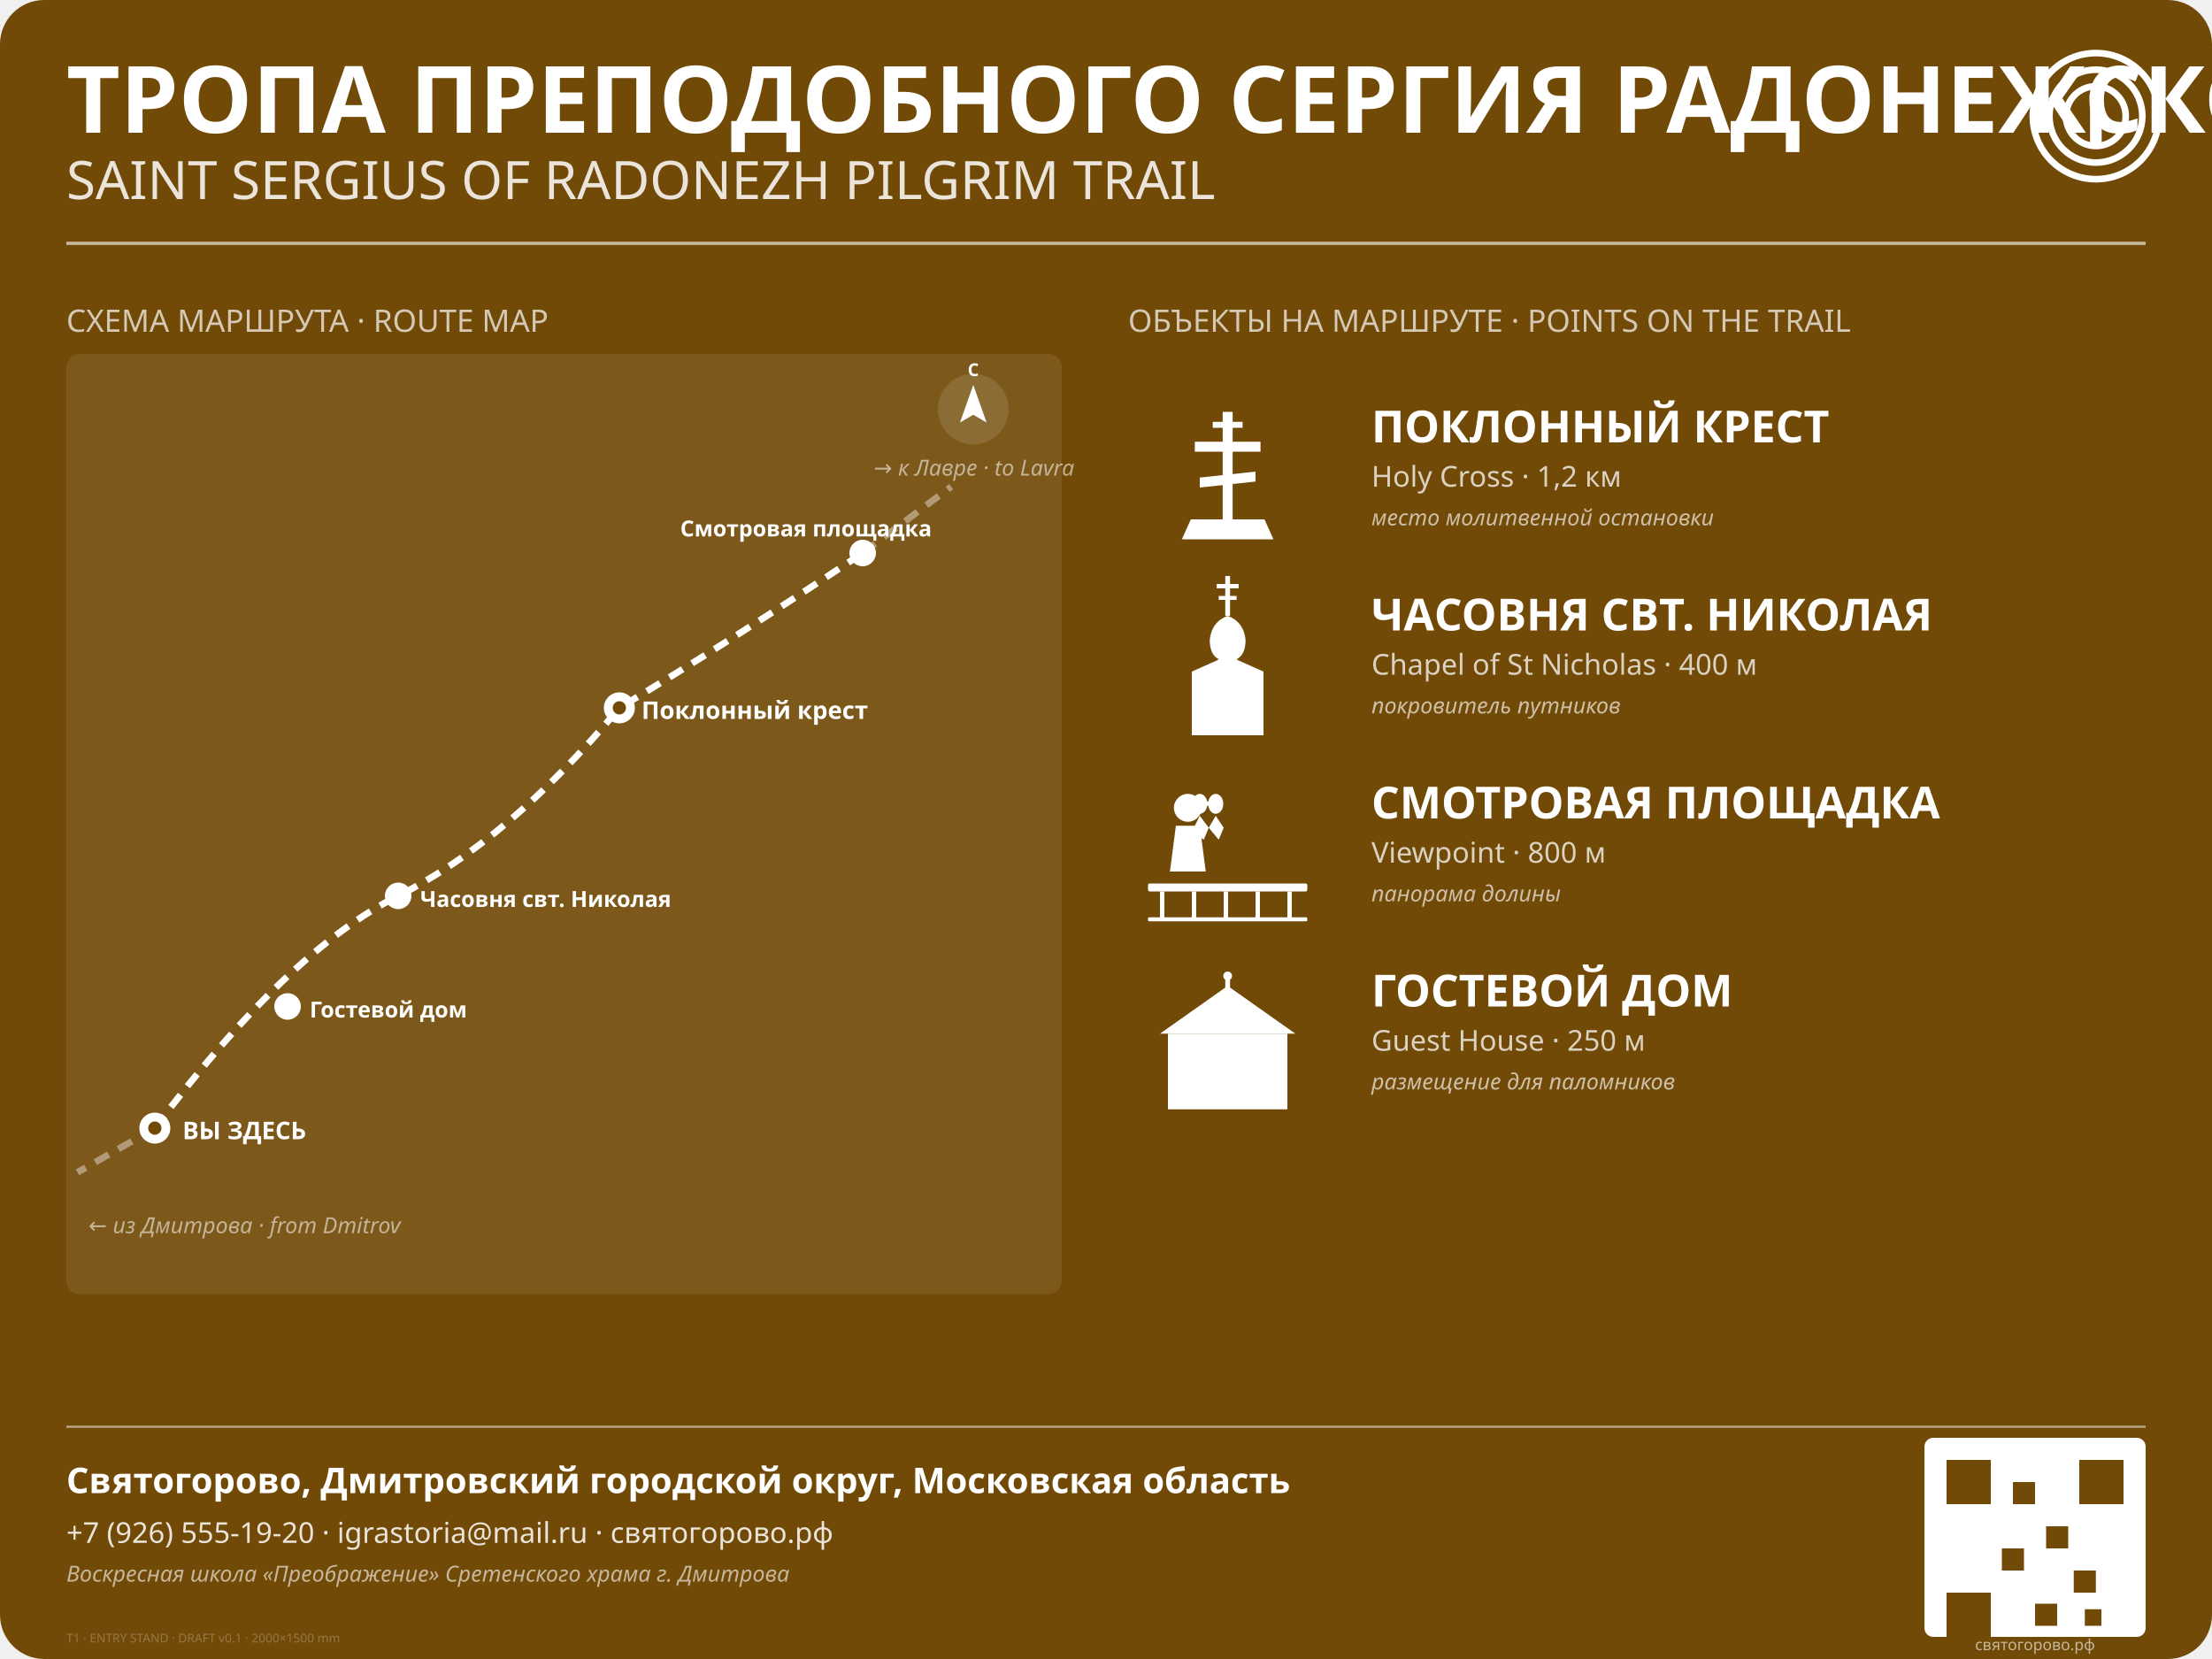
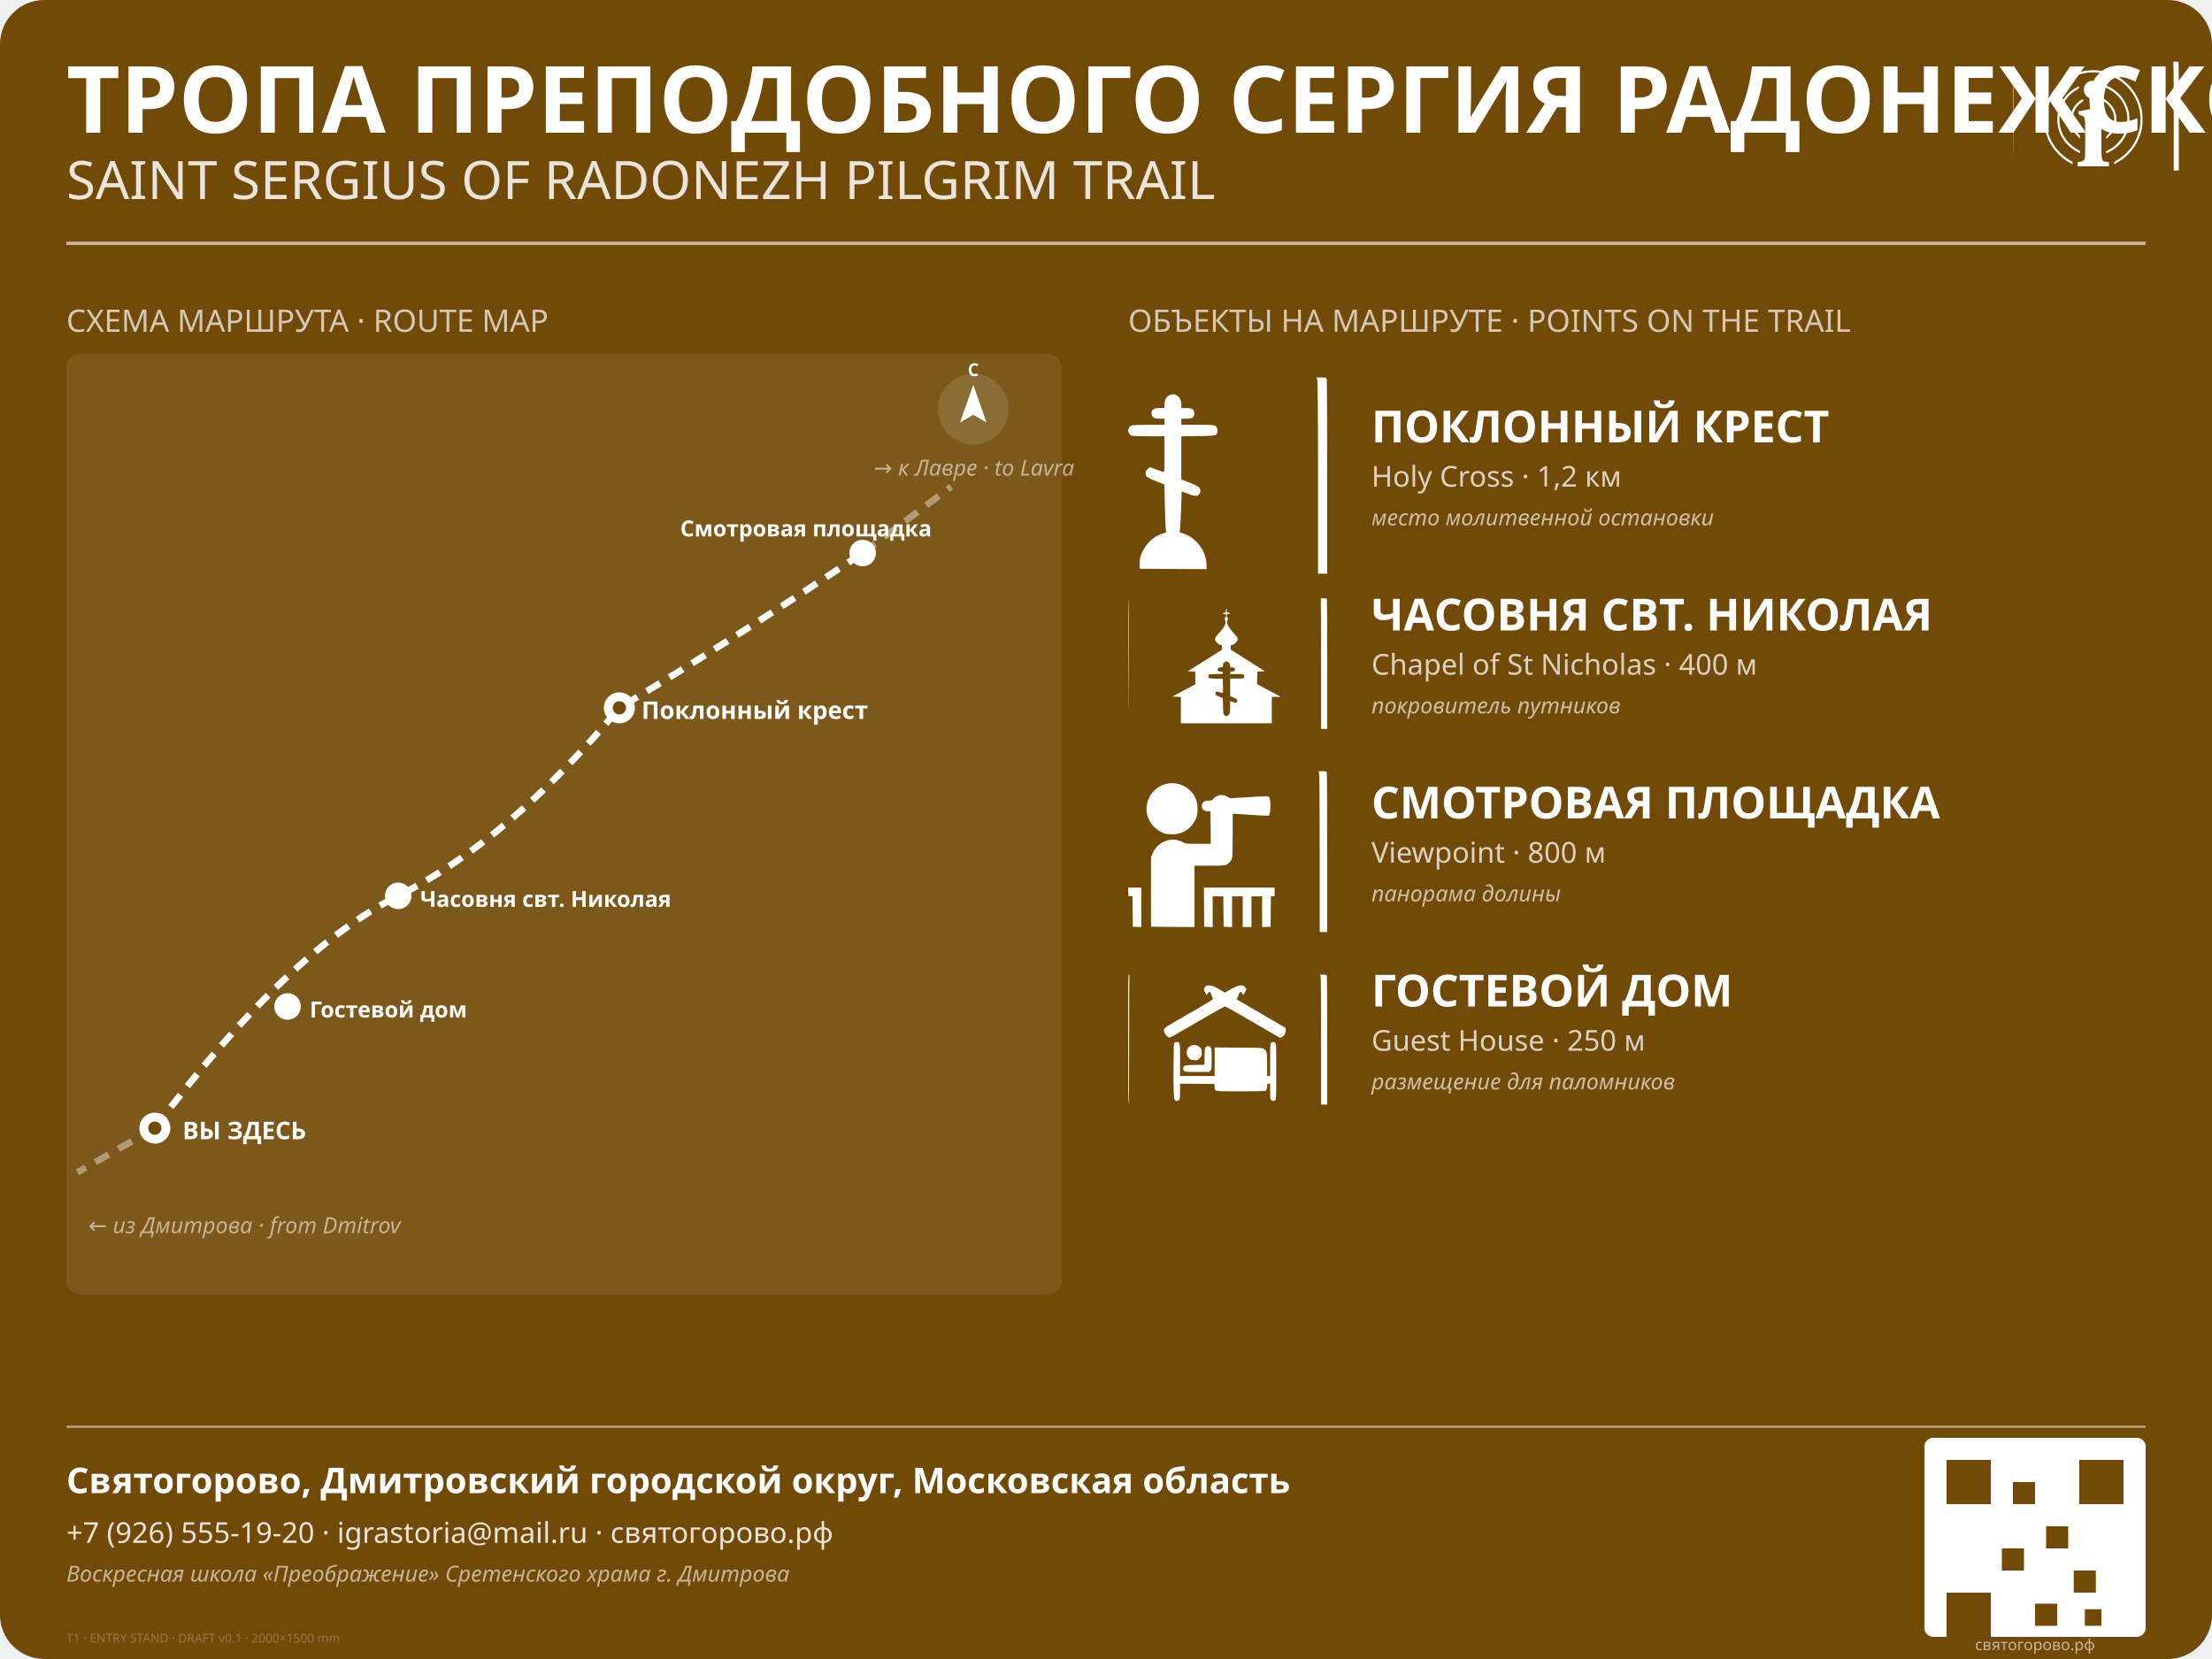
<svg xmlns="http://www.w3.org/2000/svg" viewBox="0 0 2000 1500" role="img" aria-label="T1: Главный въездной стенд деревни Святогорово">
  <defs>
-     <g id="pict-cross" fill="#fff">
-       <path d="M 270 820 L 730 820 L 685 720 L 315 720 Z" />
-       <rect x="475" y="180" width="50" height="540" />
-       <rect x="425" y="230" width="150" height="30" />
-       <rect x="335" y="330" width="330" height="50" />
-       <path d="M 360 510 L 640 480 L 640 530 L 360 560 Z" />
+     <g id="pict-cross">
+       <g transform="translate(0 6.97772) scale(3.83675)">
+         <g transform="translate(-161.3627,437) scale(0.1,-0.1)" fill="#fff">
+           <path d="M4090 4344 c6 -16 10 -491 10 -1285 l0 -1259 60 0 60 0 0 1263 c0 694 -3 1272 -6 1285 -6 20 -12 22 -70 22 l-64 0 10 -26z" />
+           <path d="M2148 4134 c-37 -19 -58 -63 -58 -119 l0 -45 -65 0 c-75 0 -105 -20 -105 -70 0 -50 30 -70 105 -70 l65 0 0 -40 0 -40 -204 0 c-113 0 -216 -4 -229 -9 -13 -5 -29 -23 -36 -39 -10 -25 -10 -35 3 -60 8 -16 26 -32 38 -36 13 -3 114 -6 226 -6 l202 0 0 -236 c0 -220 -1 -236 -17 -231 -10 3 -53 18 -95 33 l-77 29 -28 -21 c-32 -24 -41 -65 -20 -97 9 -14 55 -38 125 -65 l111 -43 5 -252 c3 -139 8 -280 11 -313 l7 -62 -49 -16 c-112 -37 -206 -122 -260 -234 -31 -64 -36 -85 -37 -151 l-1 -76 438 -3 437 -2 0 52 c-1 181 -128 356 -302 414 l-50 16 7 62 c3 33 9 154 13 268 l7 207 73 -30 c90 -36 135 -38 156 -7 23 33 20 73 -8 95 -13 11 -69 37 -125 59 l-101 39 0 282 0 282 220 3 c192 3 221 5 237 20 26 26 22 86 -6 109 -21 17 -43 19 -237 19 l-214 0 0 40 0 40 63 0 c79 0 107 17 107 66 0 55 -27 74 -105 74 l-65 0 0 45 c0 104 -81 163 -162 119z" />
+         </g>
+       </g>
    </g>
-     <g id="pict-church" fill="#fff">
-       <rect x="488" y="60" width="24" height="200" />
-       <rect x="445" y="100" width="110" height="22" />
-       <rect x="455" y="160" width="90" height="20" />
-       <path d="M 500 260 Q 420 290 410 380 Q 410 460 460 480 L 540 480 Q 590 460 590 380 Q 580 290 500 260 Z" />
-       <rect x="450" y="480" width="100" height="60" />
-       <path d="M 320 540 L 500 460 L 680 540 Z" />
-       <rect x="320" y="540" width="360" height="320" />
-       <path d="M 460 860 L 460 730 Q 460 700 500 700 Q 540 700 540 730 L 540 860 Z" />
-       <rect x="360" y="640" width="40" height="80" rx="20" />
-       <rect x="600" y="640" width="40" height="80" rx="20" />
+     <g id="pict-church">
+       <g transform="translate(0 172.024) scale(2.55234)">
+         <g transform="translate(-31.20252,437.0001) scale(0.1,-0.1)" fill="#fff">
+           <path d="M312 3083 c2 -709 4 -1081 5 -828 7 1215 7 2115 1 2115 -5 0 -7 -579 -6 -1287z" />
+           <path d="M4104 4348 c3 -13 6 -591 6 -1285 l0 -1263 60 0 60 0 0 1269 c0 698 -3 1276 -6 1285 -5 12 -21 16 -66 16 -58 0 -60 -1 -54 -22z" />
+           <path d="M2239 4153 c-1 -4 -2 -21 -3 -38 -1 -27 -4 -30 -28 -27 -20 2 -28 -2 -28 -13 0 -11 8 -15 28 -13 23 3 27 -1 30 -25 2 -17 -4 -37 -14 -48 -15 -17 -16 -24 -6 -39 34 -54 -5 -145 -108 -254 -74 -78 -94 -113 -84 -152 8 -32 81 -94 111 -94 22 0 24 -3 21 -47 l-3 -47 -333 -211 -333 -210 73 -5 73 -5 0 -123 0 -124 -228 -121 -227 -122 85 -3 85 -3 0 -259 0 -260 895 0 895 0 0 260 0 260 88 0 87 0 -30 18 c-16 10 -88 49 -160 86 -71 38 -163 87 -203 108 l-73 40 3 122 3 121 74 5 74 5 -334 211 -334 211 -3 47 c-3 44 -2 46 24 46 18 0 40 14 70 44 66 66 61 88 -47 204 -101 108 -140 199 -107 252 10 15 9 22 -6 39 -10 11 -16 31 -14 48 3 24 7 28 31 25 19 -2 27 2 27 13 0 10 -7 16 -17 14 -40 -4 -45 0 -38 30 3 17 2 32 -4 36 -6 3 -12 3 -12 -2z m34 -1034 c28 -13 47 -48 47 -84 0 -22 4 -25 40 -25 29 0 42 -5 50 -20 18 -34 -4 -60 -50 -60 -36 0 -40 -3 -40 -25 l0 -25 121 0 c130 0 159 -8 159 -43 0 -42 -17 -47 -152 -47 l-128 0 0 -173 0 -173 58 -24 c72 -29 82 -37 82 -65 0 -42 -24 -50 -85 -27 l-55 21 0 -114 c0 -127 -9 -158 -52 -176 -25 -10 -33 -9 -56 8 -27 20 -27 21 -32 179 l-5 158 -60 26 c-80 34 -85 37 -85 65 0 40 31 48 90 26 38 -15 52 -16 56 -7 3 7 3 70 2 142 l-3 129 -129 3 c-75 1 -135 7 -143 14 -19 16 -16 56 6 68 11 5 77 10 146 10 125 0 126 0 123 23 -2 18 -10 23 -45 25 -81 6 -81 78 0 84 41 3 42 4 45 40 2 26 11 44 29 58 30 23 34 24 66 9z" />
+         </g>
+       </g>
    </g>
-     <g id="pict-view" fill="#fff">
-       <circle cx="300" cy="280" r="70" />
-       <ellipse cx="360" cy="260" rx="38" ry="50" />
-       <ellipse cx="440" cy="260" rx="38" ry="50" />
-       <rect x="392" y="248" width="20" height="22" />
-       <path d="M 360 320 L 405 380 L 380 440 L 320 400 Z" />
-       <path d="M 440 320 L 480 380 L 455 440 L 405 380 Z" />
-       <path d="M 240 370 L 360 370 L 390 600 L 210 600 Z" />
-       <rect x="100" y="660" width="800" height="40" rx="8" />
-       <rect x="160" y="700" width="22" height="140" />
-       <rect x="320" y="700" width="22" height="140" />
-       <rect x="480" y="700" width="22" height="140" />
-       <rect x="640" y="700" width="22" height="140" />
-       <rect x="800" y="700" width="22" height="140" />
-       <rect x="100" y="830" width="800" height="20" rx="6" />
+     <g id="pict-view">
+       <g transform="translate(5.68434e-14 96.028) scale(3.14375)">
+         <g transform="translate(-102.9086,437) scale(0.1,-0.1)" fill="#fff">
+           <path d="M4080 4344 c6 -16 10 -491 10 -1285 l0 -1259 60 0 60 0 0 1269 c0 698 -3 1276 -6 1285 -5 12 -21 16 -70 16 l-64 0 10 -26z" />
+           <path d="M1629 4166 c-271 -75 -393 -393 -238 -621 43 -65 99 -113 168 -147 53 -27 78 -33 150 -36 167 -8 303 66 384 210 37 65 50 127 45 220 -8 177 -116 315 -289 369 -69 22 -152 23 -220 5z" />
+           <path d="M2443 3969 c-23 -11 -49 -31 -58 -45 -13 -20 -23 -24 -70 -24 -71 0 -109 -30 -109 -84 0 -50 30 -79 91 -86 l48 -5 3 -257 2 -258 -199 0 c-190 0 -200 1 -242 24 -24 13 -68 29 -97 36 -155 36 -331 -61 -394 -218 l-23 -57 0 -555 0 -555 348 -3 347 -2 0 490 0 490 240 0 c188 0 247 3 268 14 41 21 81 68 92 107 6 19 10 181 10 371 l0 338 28 0 c15 0 117 -7 227 -15 110 -8 228 -15 262 -15 l61 0 13 38 c7 20 13 73 13 117 0 44 -6 97 -13 118 -15 45 9 43 -364 21 l-268 -16 -49 26 c-58 32 -110 33 -167 5z" />
+           <path d="M1032 2443 l3 -68 32 -3 33 -3 2 -242 3 -242 68 -3 67 -3 0 316 0 315 -105 0 -106 0 3 -67z" />
+           <path d="M2242 2198 l3 -313 68 -3 67 -3 0 246 0 245 85 0 85 0 2 -242 3 -243 68 -3 67 -3 0 246 0 245 85 0 85 0 0 -245 0 -245 70 0 70 0 0 245 0 245 85 0 85 0 0 -245 0 -246 68 3 67 3 3 243 2 242 30 0 30 0 0 70 0 70 -565 0 -565 0 2 -312z" />
+         </g>
+       </g>
    </g>
-     <g id="pict-inn" fill="#fff">
-       <path d="M 160 470 L 500 230 L 840 470 Z" />
-       <rect x="488" y="180" width="24" height="80" rx="6" />
-       <circle cx="500" cy="180" r="22" />
-       <rect x="200" y="470" width="600" height="380" />
-       <ellipse cx="320" cy="640" rx="60" ry="30" />
-       <circle cx="320" cy="610" r="44" />
-       <path d="M 280 670 L 660 670 L 680 740 L 280 740 Z" />
-       <rect x="240" y="740" width="460" height="40" rx="8" />
-       <rect x="250" y="780" width="22" height="50" />
-       <rect x="668" y="780" width="22" height="50" />
+     <g id="pict-inn">
+       <g transform="translate(0 173.913) scale(2.55754)">
+         <g transform="translate(-31,434) scale(0.1,-0.1)" fill="#fff">
+           <path d="M310 3065 c0 -843 3 -1275 10 -1275 7 0 10 426 10 1259 0 693 3 1266 6 1275 4 11 1 16 -10 16 -15 0 -16 -111 -16 -1275z" />
+           <path d="M4091 4308 c5 -20 9 -539 9 -1275 l0 -1243 60 0 60 0 0 1244 c0 684 -3 1258 -6 1275 -6 31 -7 31 -70 31 l-63 0 10 -32z" />
+           <path d="M1825 4105 c-32 -31 -32 -67 1 -123 l26 -44 19 31 c30 50 55 41 74 -24 9 -30 21 -57 26 -60 5 -4 9 -12 9 -19 0 -8 -123 -85 -272 -172 -150 -87 -366 -212 -480 -277 -224 -130 -230 -136 -207 -206 13 -42 43 -77 82 -97 31 -16 -49 -60 856 466 134 78 252 140 260 137 9 -2 163 -89 341 -192 179 -104 418 -242 531 -308 l207 -119 30 16 c48 25 76 72 77 130 l0 50 -95 56 c-52 31 -268 157 -480 280 -212 122 -387 224 -389 226 -2 2 1 10 8 18 6 7 19 38 29 67 21 68 51 78 77 28 19 -35 20 -34 55 33 26 48 25 60 -6 97 -47 56 -127 41 -296 -55 l-97 -56 -96 57 c-113 66 -162 85 -222 85 -33 0 -50 -6 -68 -25z" />
+           <path d="M1219 3003 c-11 -13 -15 -96 -17 -422 -4 -479 3 -685 25 -706 22 -23 69 -19 87 7 13 18 16 53 16 170 l0 148 338 -2 337 -3 3 -57 c5 -93 -26 -88 517 -88 258 0 475 4 481 8 21 14 34 51 34 96 0 44 1 46 30 46 l30 0 0 -153 c0 -136 2 -156 18 -170 24 -22 65 -21 85 1 15 17 17 70 17 564 0 515 -1 546 -18 561 -24 22 -65 21 -85 -1 -15 -16 -17 -55 -17 -335 l0 -317 -30 0 -30 0 0 223 c0 244 -5 269 -63 311 -28 20 -41 21 -498 24 l-469 3 0 -281 0 -280 -340 0 -340 0 0 313 c0 350 -1 357 -64 357 -19 0 -40 -7 -47 -17z" />
+           <path d="M1532 2940 c-89 -54 -97 -175 -18 -250 21 -19 40 -25 91 -28 62 -4 64 -4 106 35 39 37 43 45 46 99 3 47 0 66 -16 92 -29 45 -77 72 -131 72 -27 0 -58 -8 -78 -20z" />
+           <path d="M1839 2921 c-23 -19 -24 -25 -27 -184 l-3 -166 -189 -3 c-168 -3 -190 -5 -209 -22 -27 -24 -27 -70 -1 -96 19 -19 33 -20 255 -20 l236 0 24 25 c25 24 25 25 25 230 0 205 0 206 -25 230 -29 30 -55 32 -86 6z" />
+         </g>
+       </g>
    </g>
-     <g id="pict-tic" fill="#fff">
-       <g fill="none" stroke="#fff" stroke-width="40">
-         <circle cx="500" cy="500" r="380" />
-         <circle cx="500" cy="500" r="280" />
-         <circle cx="500" cy="500" r="180" />
+     <g id="pict-tic">
+       <g transform="translate(0 172.026) scale(2.55233)">
+         <g transform="translate(-31.20068,437.0001) scale(0.1,-0.1)" fill="#fff">
+           <path d="M312 3083 c2 -709 4 -1126 5 -928 7 936 7 2215 1 2215 -5 0 -7 -579 -6 -1287z" />
+           <path d="M4100 4344 c6 -16 10 -491 10 -1285 l0 -1259 60 0 60 0 0 1263 c0 694 -3 1272 -6 1285 -6 20 -12 22 -70 22 l-64 0 10 -26z" />
+           <path d="M2043 4159 c-81 -10 -197 -43 -283 -80 -342 -145 -589 -438 -683 -808 -30 -118 -31 -396 -3 -515 77 -332 285 -605 589 -776 l57 -32 0 31 c0 26 -6 34 -42 52 -84 43 -164 104 -253 193 -128 129 -214 264 -268 426 -45 135 -52 186 -51 365 0 151 4 181 27 268 31 117 97 260 166 360 60 87 202 227 286 284 305 205 693 249 1030 116 281 -111 501 -323 621 -601 121 -280 119 -600 -5 -884 -91 -205 -258 -395 -448 -505 -71 -42 -82 -52 -83 -76 l0 -27 58 29 c305 155 540 479 603 831 18 103 16 305 -4 411 -110 558 -593 955 -1155 948 -53 -1 -125 -5 -159 -10z" />
+           <path d="M2127 3910 c-81 -25 -140 -109 -140 -200 0 -119 87 -210 203 -210 134 0 232 128 200 261 -28 116 -147 184 -263 149z" />
+           <path d="M2505 3783 c4 -16 7 -28 8 -29 1 -1 34 -18 73 -38 196 -102 348 -293 405 -511 41 -156 27 -356 -37 -507 -75 -178 -246 -356 -409 -424 -27 -11 -35 -20 -35 -39 0 -32 7 -32 88 9 217 109 379 310 443 551 30 114 30 308 0 420 -68 254 -249 469 -479 572 -66 29 -66 29 -57 -4z" />
+           <path d="M1802 3756 c-474 -256 -590 -903 -234 -1311 76 -87 202 -180 298 -220 34 -14 34 -14 34 13 0 24 -10 32 -78 67 -99 51 -240 188 -301 292 -143 242 -148 548 -14 793 68 126 179 239 302 311 46 26 60 40 63 62 3 15 2 27 -1 27 -3 0 -34 -16 -69 -34z" />
+           <path d="M2422 3480 c-11 -18 -8 -22 30 -41 23 -12 66 -44 95 -72 204 -192 212 -496 20 -704 -53 -57 -73 -103 -45 -103 7 0 42 30 78 68 170 175 205 417 91 640 -30 59 -136 169 -196 203 -60 34 -57 34 -73 9z" />
+           <path d="M1890 3446 c-140 -105 -220 -261 -220 -433 0 -160 49 -281 160 -392 l65 -66 3 33 c3 29 -4 42 -46 86 -58 61 -104 147 -122 227 -18 79 -8 209 20 282 31 82 104 174 178 225 51 36 61 47 51 58 -18 22 -40 17 -89 -20z" />
+           <path d="M2255 3280 c-60 -16 -164 -39 -230 -50 -66 -12 -130 -24 -143 -26 -20 -4 -23 -10 -20 -46 3 -41 4 -42 51 -54 109 -28 107 -18 107 -541 0 -261 -4 -453 -10 -474 -14 -50 -39 -69 -109 -82 l-61 -12 0 -47 0 -48 370 0 370 0 0 48 0 47 -61 12 c-125 24 -119 -13 -119 703 0 565 -1 600 -17 599 -10 0 -67 -14 -128 -29z" />
+         </g>
      </g>
-       <circle cx="500" cy="380" r="38" />
-       <rect x="465" y="450" width="70" height="220" rx="10" />
    </g>
  </defs>
  <rect width="2000" height="1500" rx="40" fill="#714A07" />
  <text x="60" y="120" fill="#fff" font-family="'Myriad Pro Condensed','PT Sans Narrow','Arial Narrow',sans-serif" font-weight="700" font-size="84" font-stretch="condensed">ТРОПА ПРЕПОДОБНОГО СЕРГИЯ РАДОНЕЖСКОГО</text>
  <text x="60" y="180" fill="#fff" opacity="0.85" font-family="'Myriad Pro Condensed','PT Sans Narrow','Arial Narrow',sans-serif" font-weight="400" font-size="48" font-stretch="condensed">SAINT SERGIUS OF RADONEZH PILGRIM TRAIL</text>
  <g transform="translate(1820 30) scale(0.15)">
    <use href="#pict-tic" />
  </g>
  <line x1="60" y1="220" x2="1940" y2="220" stroke="#fff" stroke-width="3" opacity="0.6" />
  <g transform="translate(60 260)">
    <text x="0" y="40" fill="#fff" opacity="0.7" font-family="'Myriad Pro Condensed','PT Sans Narrow','Arial Narrow',sans-serif" font-weight="400" font-size="28" font-stretch="condensed">СХЕМА МАРШРУТА · ROUTE MAP</text>
    <rect x="0" y="60" width="900" height="850" fill="#fff" opacity="0.08" rx="12" />
    <g transform="translate(820 110)">
      <circle r="32" fill="#fff" opacity="0.12" />
      <path d="M 0 -22 L 12 12 L 0 5 L -12 12 Z" fill="#fff" />
      <text y="-30" fill="#fff" font-family="sans-serif" font-size="16" font-weight="700" text-anchor="middle">С</text>
    </g>
    <path d="M 80 760 Q 200 600 300 550 T 500 380 Q 600 320 720 240" fill="none" stroke="#fff" stroke-width="6" stroke-dasharray="14 10" />
    <path d="M 720 240 L 800 180" fill="none" stroke="#fff" stroke-width="6" stroke-dasharray="14 10" opacity="0.4" />
    <text x="730" y="170" fill="#fff" opacity="0.55" font-family="'Myriad Pro Condensed','PT Sans Narrow','Arial Narrow',sans-serif" font-size="20" font-style="italic">→ к Лавре · to Lavra</text>
    <path d="M 80 760 L 10 800" fill="none" stroke="#fff" stroke-width="6" stroke-dasharray="14 10" opacity="0.4" />
    <text x="20" y="855" fill="#fff" opacity="0.55" font-family="'Myriad Pro Condensed','PT Sans Narrow','Arial Narrow',sans-serif" font-size="20" font-style="italic">← из Дмитрова · from Dmitrov</text>
    <circle cx="80" cy="760" r="14" fill="#fff" />
    <circle cx="80" cy="760" r="6" fill="#714A07" />
    <text x="105" y="770" fill="#fff" font-family="'Myriad Pro Condensed','PT Sans Narrow','Arial Narrow',sans-serif" font-weight="700" font-size="22" font-stretch="condensed">ВЫ ЗДЕСЬ</text>
    <circle cx="200" cy="650" r="12" fill="#fff" />
    <text x="220" y="660" fill="#fff" font-family="'Myriad Pro Condensed','PT Sans Narrow','Arial Narrow',sans-serif" font-weight="700" font-size="20" font-stretch="condensed">Гостевой дом</text>
    <circle cx="300" cy="550" r="12" fill="#fff" />
    <text x="320" y="560" fill="#fff" font-family="'Myriad Pro Condensed','PT Sans Narrow','Arial Narrow',sans-serif" font-weight="700" font-size="20" font-stretch="condensed">Часовня свт. Николая</text>
    <circle cx="500" cy="380" r="14" fill="#fff" />
    <circle cx="500" cy="380" r="6" fill="#714A07" />
    <text x="520" y="390" fill="#fff" font-family="'Myriad Pro Condensed','PT Sans Narrow','Arial Narrow',sans-serif" font-weight="700" font-size="22" font-stretch="condensed">Поклонный крест</text>
    <circle cx="720" cy="240" r="12" fill="#fff" />
    <text x="555" y="225" fill="#fff" font-family="'Myriad Pro Condensed','PT Sans Narrow','Arial Narrow',sans-serif" font-weight="700" font-size="20" font-stretch="condensed">Смотровая площадка</text>
  </g>
  <g transform="translate(1020 260)">
    <text x="0" y="40" fill="#fff" opacity="0.7" font-family="'Myriad Pro Condensed','PT Sans Narrow','Arial Narrow',sans-serif" font-weight="400" font-size="28" font-stretch="condensed">ОБЪЕКТЫ НА МАРШРУТЕ · POINTS ON THE TRAIL</text>
    <g transform="translate(0 80)">
      <g transform="translate(0 0) scale(0.18)">
        <use href="#pict-cross" />
      </g>
      <text x="220" y="60" fill="#fff" font-family="'Myriad Pro Condensed','PT Sans Narrow','Arial Narrow',sans-serif" font-weight="700" font-size="40" font-stretch="condensed">ПОКЛОННЫЙ КРЕСТ</text>
      <text x="220" y="100" fill="#fff" opacity="0.75" font-family="'Myriad Pro Condensed','PT Sans Narrow','Arial Narrow',sans-serif" font-weight="400" font-size="26" font-stretch="condensed">Holy Cross · 1,2 км</text>
      <text x="220" y="135" fill="#fff" opacity="0.65" font-family="'Myriad Pro Condensed','PT Sans Narrow','Arial Narrow',sans-serif" font-weight="400" font-size="20" font-stretch="condensed" font-style="italic">место молитвенной остановки</text>
    </g>
    <g transform="translate(0 250)">
      <g transform="translate(0 0) scale(0.18)">
        <use href="#pict-church" />
      </g>
      <text x="220" y="60" fill="#fff" font-family="'Myriad Pro Condensed','PT Sans Narrow','Arial Narrow',sans-serif" font-weight="700" font-size="40" font-stretch="condensed">ЧАСОВНЯ СВТ. НИКОЛАЯ</text>
      <text x="220" y="100" fill="#fff" opacity="0.75" font-family="'Myriad Pro Condensed','PT Sans Narrow','Arial Narrow',sans-serif" font-weight="400" font-size="26" font-stretch="condensed">Chapel of St Nicholas · 400 м</text>
      <text x="220" y="135" fill="#fff" opacity="0.65" font-family="'Myriad Pro Condensed','PT Sans Narrow','Arial Narrow',sans-serif" font-weight="400" font-size="20" font-stretch="condensed" font-style="italic">покровитель путников</text>
    </g>
    <g transform="translate(0 420)">
      <g transform="translate(0 0) scale(0.18)">
        <use href="#pict-view" />
      </g>
      <text x="220" y="60" fill="#fff" font-family="'Myriad Pro Condensed','PT Sans Narrow','Arial Narrow',sans-serif" font-weight="700" font-size="40" font-stretch="condensed">СМОТРОВАЯ ПЛОЩАДКА</text>
      <text x="220" y="100" fill="#fff" opacity="0.75" font-family="'Myriad Pro Condensed','PT Sans Narrow','Arial Narrow',sans-serif" font-weight="400" font-size="26" font-stretch="condensed">Viewpoint · 800 м</text>
      <text x="220" y="135" fill="#fff" opacity="0.65" font-family="'Myriad Pro Condensed','PT Sans Narrow','Arial Narrow',sans-serif" font-weight="400" font-size="20" font-stretch="condensed" font-style="italic">панорама долины</text>
    </g>
    <g transform="translate(0 590)">
      <g transform="translate(0 0) scale(0.18)">
        <use href="#pict-inn" />
      </g>
      <text x="220" y="60" fill="#fff" font-family="'Myriad Pro Condensed','PT Sans Narrow','Arial Narrow',sans-serif" font-weight="700" font-size="40" font-stretch="condensed">ГОСТЕВОЙ ДОМ</text>
      <text x="220" y="100" fill="#fff" opacity="0.75" font-family="'Myriad Pro Condensed','PT Sans Narrow','Arial Narrow',sans-serif" font-weight="400" font-size="26" font-stretch="condensed">Guest House · 250 м</text>
      <text x="220" y="135" fill="#fff" opacity="0.65" font-family="'Myriad Pro Condensed','PT Sans Narrow','Arial Narrow',sans-serif" font-weight="400" font-size="20" font-stretch="condensed" font-style="italic">размещение для паломников</text>
    </g>
  </g>
  <line x1="60" y1="1290" x2="1940" y2="1290" stroke="#fff" stroke-width="2" opacity="0.5" />
  <text x="60" y="1350" fill="#fff" font-family="'Myriad Pro Condensed','PT Sans Narrow','Arial Narrow',sans-serif" font-weight="700" font-size="32" font-stretch="condensed">Святогорово, Дмитровский городской округ, Московская область</text>
  <text x="60" y="1395" fill="#fff" opacity="0.85" font-family="'Myriad Pro Condensed','PT Sans Narrow','Arial Narrow',sans-serif" font-weight="400" font-size="26" font-stretch="condensed">+7 (926) 555-19-20 · igrastoria@mail.ru · святогорово.рф</text>
  <text x="60" y="1430" fill="#fff" opacity="0.6" font-family="'Myriad Pro Condensed','PT Sans Narrow','Arial Narrow',sans-serif" font-weight="400" font-size="20" font-stretch="condensed" font-style="italic">Воскресная школа «Преображение» Сретенского храма г. Дмитрова</text>
  <rect x="1740" y="1300" width="200" height="180" fill="#fff" rx="8" />
  <g fill="#714A07">
    <rect x="1760" y="1320" width="40" height="40" />
    <rect x="1880" y="1320" width="40" height="40" />
    <rect x="1760" y="1440" width="40" height="40" />
    <rect x="1820" y="1340" width="20" height="20" />
    <rect x="1850" y="1380" width="20" height="20" />
    <rect x="1810" y="1400" width="20" height="20" />
    <rect x="1875" y="1420" width="20" height="20" />
    <rect x="1840" y="1450" width="20" height="20" />
    <rect x="1885" y="1455" width="15" height="15" />
  </g>
  <text x="1840" y="1492" fill="#fff" opacity="0.6" font-family="sans-serif" font-size="14" text-anchor="middle">святогорово.рф</text>
  <text x="60" y="1485" fill="#fff" opacity="0.25" font-size="11" font-family="sans-serif">T1 · ENTRY STAND · DRAFT v0.1 · 2000×1500 mm</text>
</svg>
